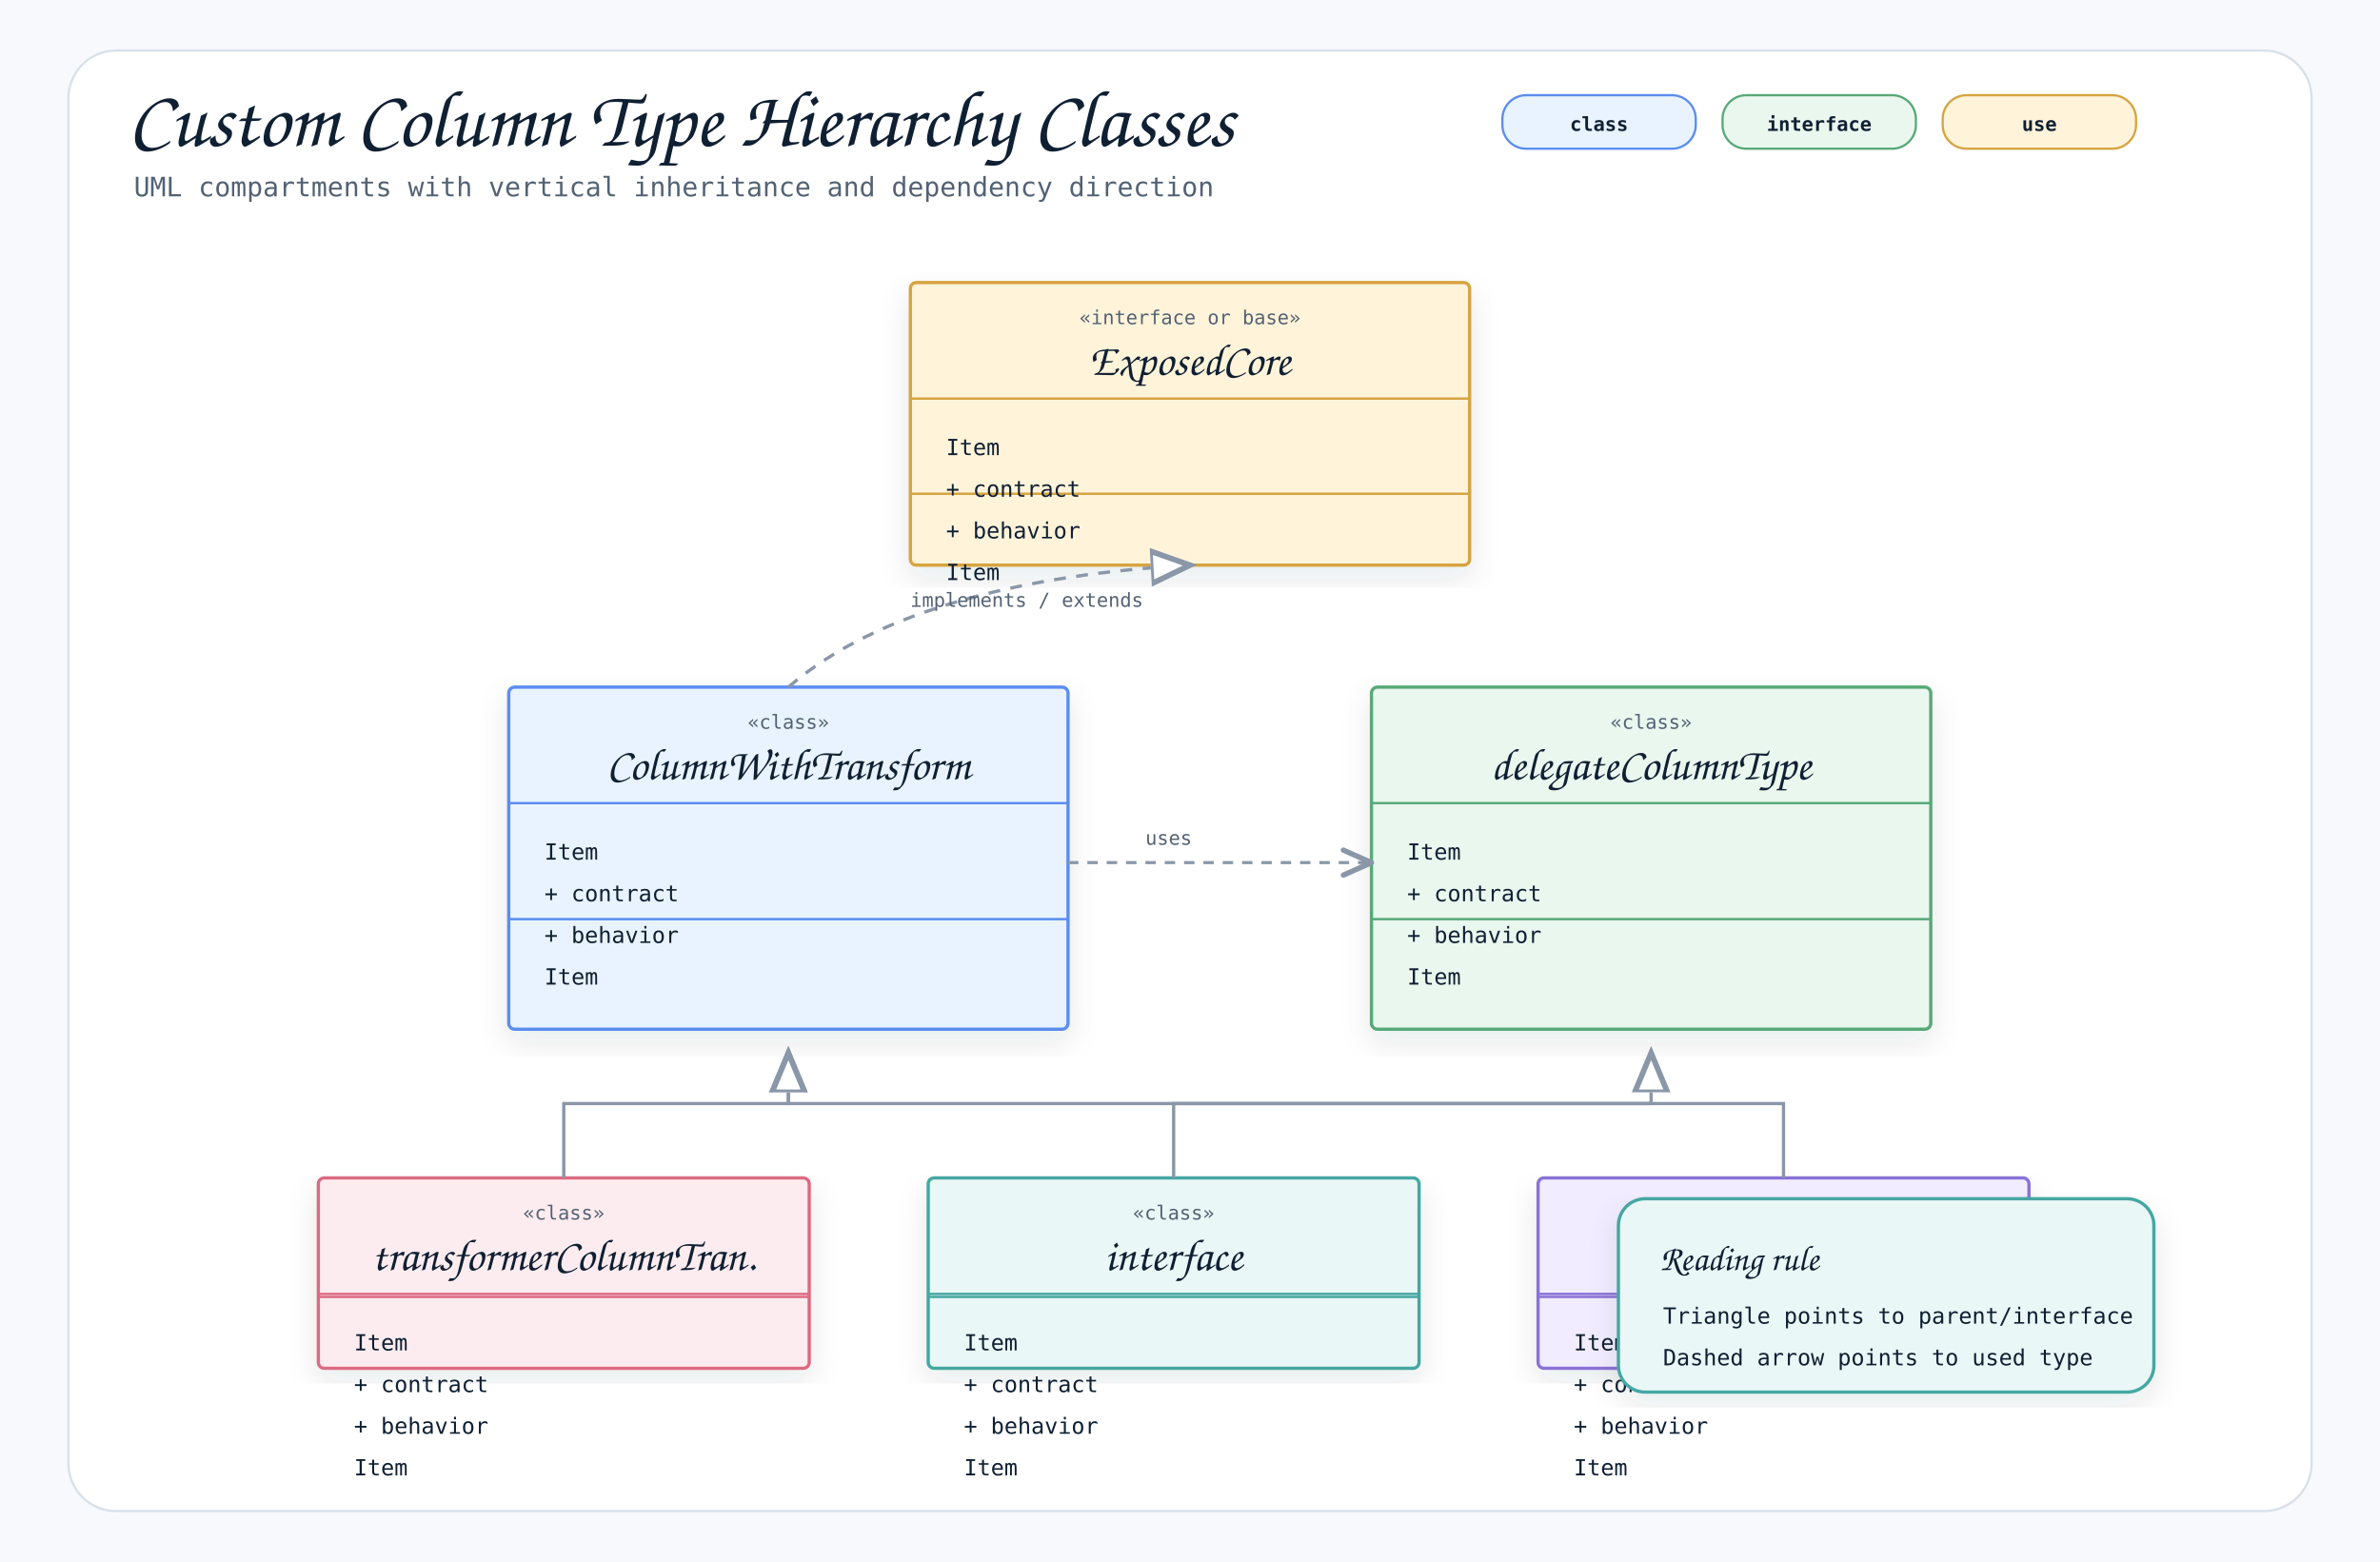
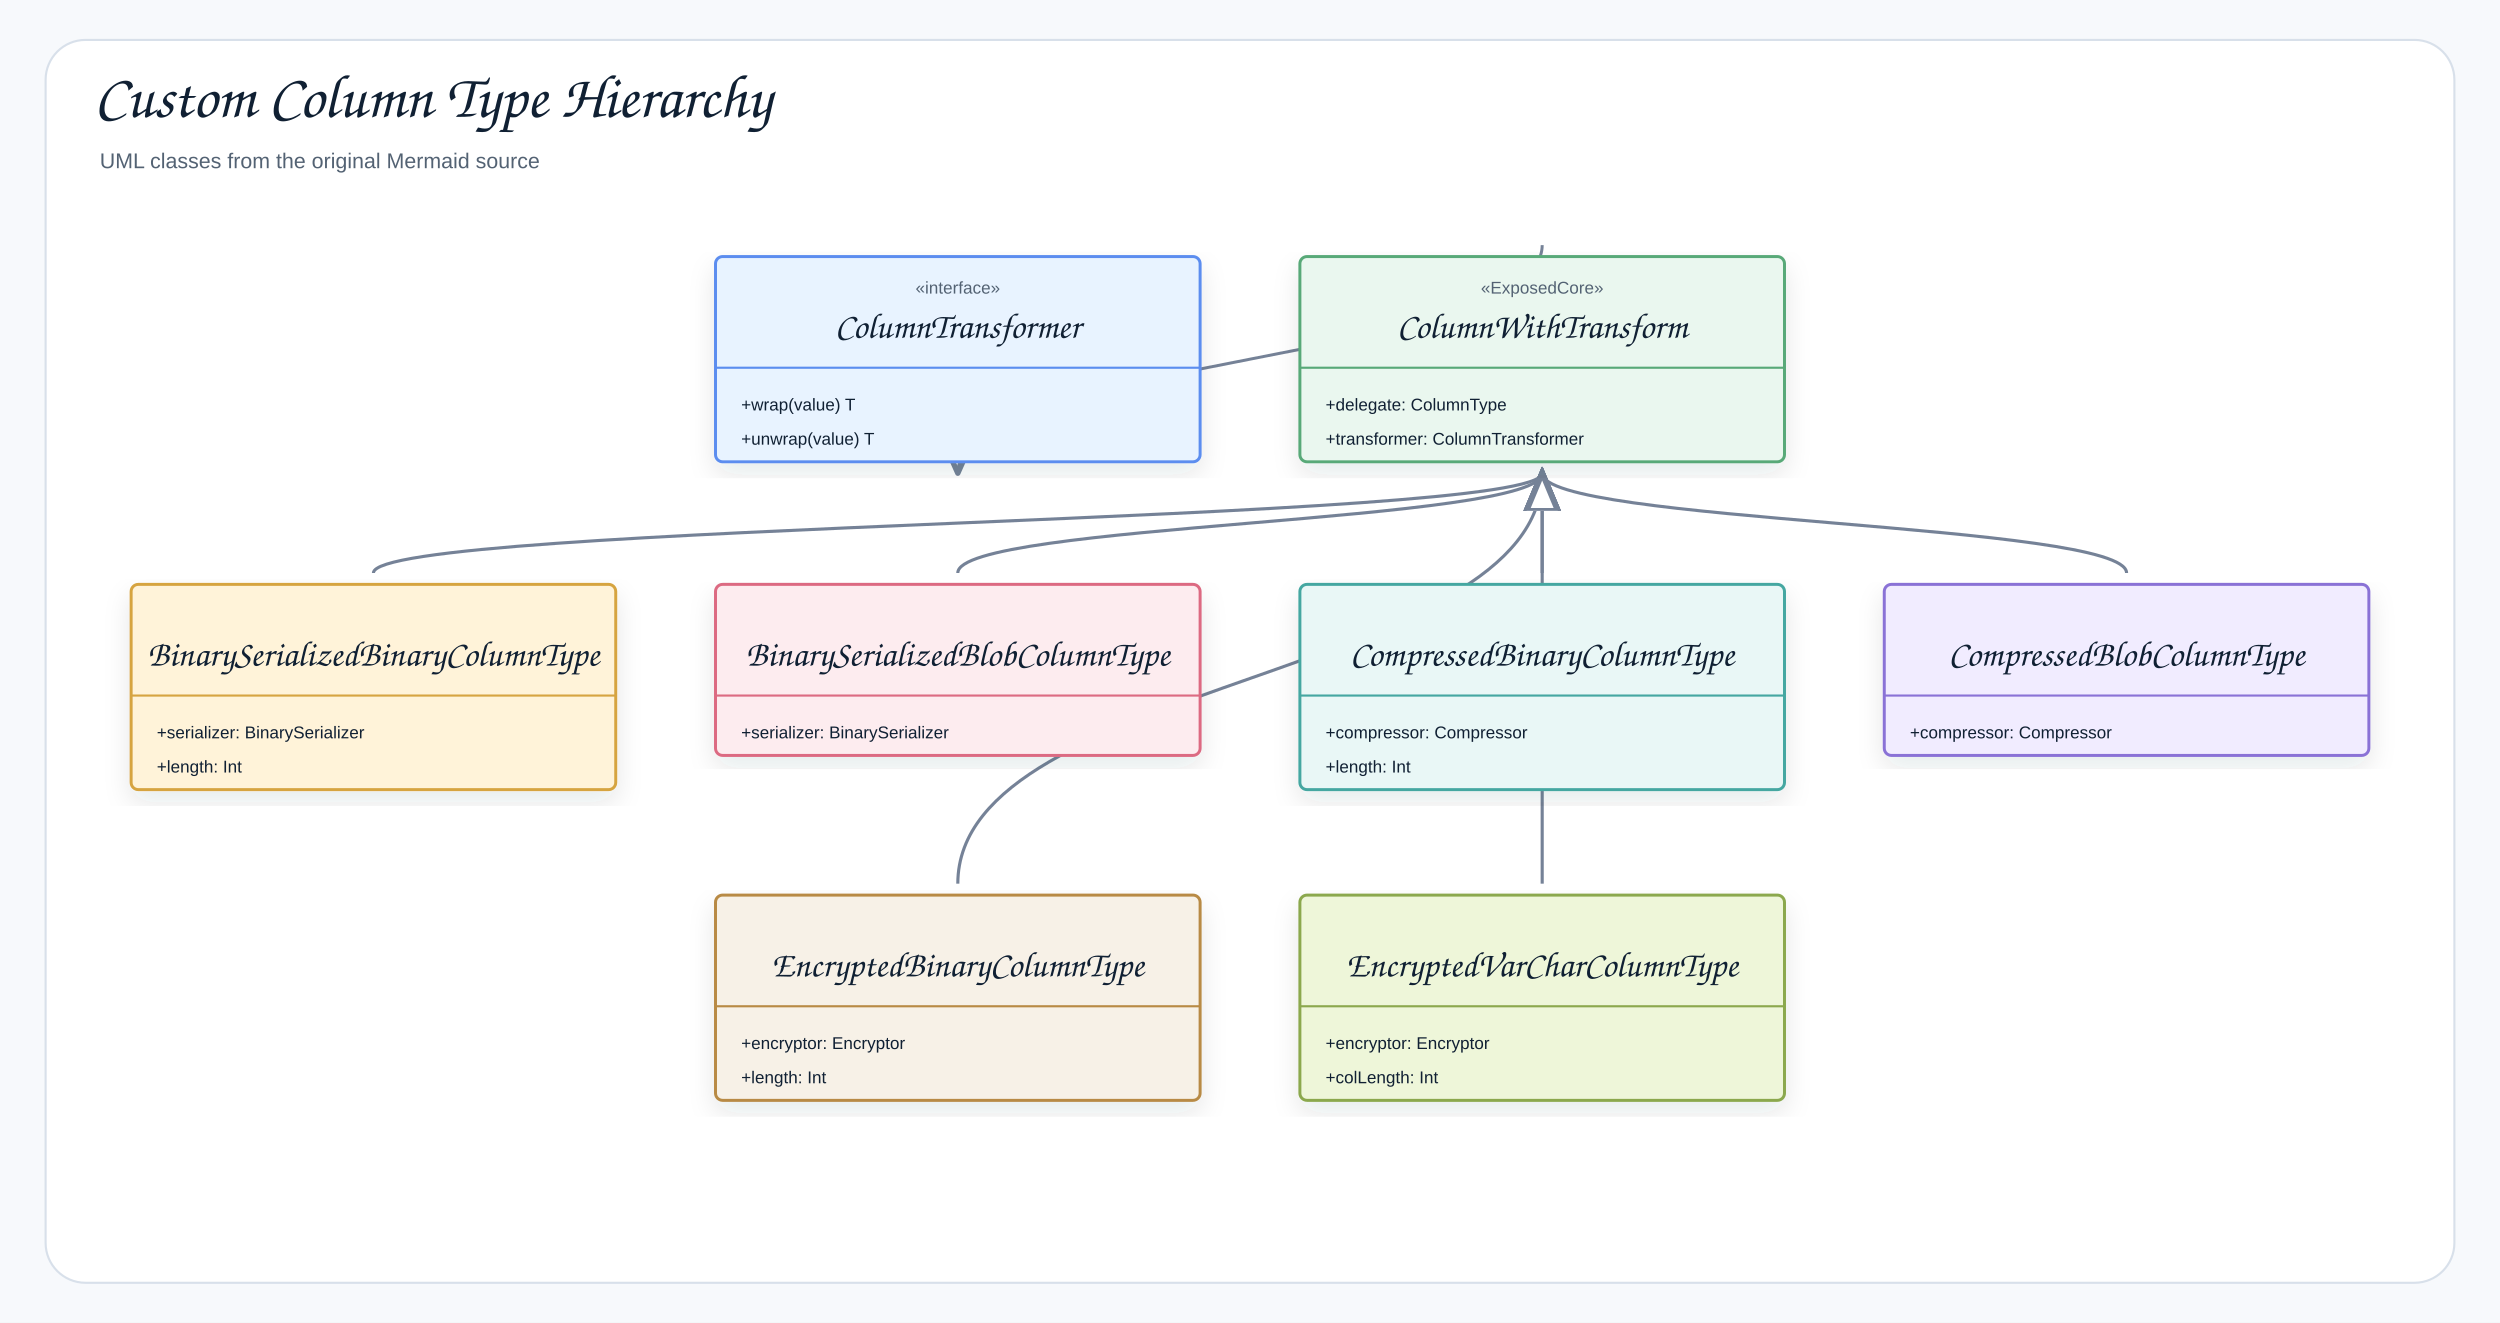
- <svg xmlns="http://www.w3.org/2000/svg" width="1600" height="1050" viewBox="0 0 1600 1050" role="img" aria-label="Custom Column Type Hierarchy Classes">
+ <svg xmlns="http://www.w3.org/2000/svg" width="1754" height="928" viewBox="0 0 1754 928" role="img" aria-label="Custom Column Type Hierarchy">
  <defs>
    <filter id="shadow" x="-8%" y="-8%" width="116%" height="116%">
-       <feDropShadow dx="0" dy="8" stdDeviation="10" flood-color="#1f2937" flood-opacity="0.10" />
+       <feDropShadow dx="0" dy="8" stdDeviation="9" flood-color="#1f2937" flood-opacity="0.10" />
    </filter>
    <marker id="openArrow" markerWidth="12" markerHeight="10" refX="10" refY="5" orient="auto" markerUnits="strokeWidth">
-       <path d="M 1 1 L 10 5 L 1 9" fill="none" stroke="#8a97a8" stroke-width="1.7" stroke-linecap="round" stroke-linejoin="round" />
+       <path d="M 1 1 L 10 5 L 1 9" fill="none" stroke="#758297" stroke-width="1.8" stroke-linecap="round" stroke-linejoin="round" />
    </marker>
    <marker id="inherit" markerWidth="14" markerHeight="12" refX="12" refY="6" orient="auto" markerUnits="strokeWidth">
-       <path d="M 0 1 L 12 6 L 0 11 Z" fill="#ffffff" stroke="#8a97a8" stroke-width="1.7" />
+       <path d="M 0 1 L 12 6 L 0 11 Z" fill="#ffffff" stroke="#758297" stroke-width="1.8" />
    </marker>
    <style>
-     .canvas { fill: #f7f9fc; }
-     .frame { fill: #ffffff; stroke: #d8e0ea; stroke-width: 1.5; }
-     .title { font-family: "Architects Daughter", "Comic Mono", cursive; font-size: 54px; font-weight: 400; fill: #102033; }
-     .subtitle { font-family: "Comic Mono", "SFMono-Regular", Menlo, Consolas, monospace; font-size: 18px; fill: #536273; }
-     .label { font-family: "Architects Daughter", "Comic Mono", cursive; font-size: 30px; font-weight: 400; fill: #102033; }
-     .smallLabel { font-family: "Architects Daughter", "Comic Mono", cursive; font-size: 24px; font-weight: 400; fill: #102033; }
-     .mono { font-family: "Comic Mono", "SFMono-Regular", Menlo, Consolas, monospace; font-size: 15px; fill: #102033; }
-     .small { font-family: "Comic Mono", "SFMono-Regular", Menlo, Consolas, monospace; font-size: 13px; fill: #536273; }
-     .strong { font-family: "Comic Mono", "SFMono-Regular", Menlo, Consolas, monospace; font-size: 15px; font-weight: 700; fill: #102033; }
-     .card { stroke-width: 2.2; filter: url(#shadow); }
-     .line { stroke: #8a97a8; stroke-width: 2.1; fill: none; marker-end: url(#openArrow); }
-     .softLine { stroke: #8a97a8; stroke-width: 2.1; fill: none; }
-     .dashed { stroke: #8a97a8; stroke-width: 2.1; stroke-dasharray: 7 6; fill: none; marker-end: url(#openArrow); }
-     .inheritLine { stroke: #8a97a8; stroke-width: 2.2; fill: none; marker-end: url(#inherit); }
-     .implLine { stroke: #8a97a8; stroke-width: 2.2; stroke-dasharray: 8 7; fill: none; marker-end: url(#inherit); }
-     .compartment { stroke-width: 1.6; fill: none; }
-     .chip { stroke-width: 1.5; rx: 16; }
-     .chipText { font-family: "Comic Mono", "SFMono-Regular", Menlo, Consolas, monospace; font-size: 13px; font-weight: 700; fill: #102033; }
+     .canvas{fill:#f7f9fc}.frame{fill:#fff;stroke:#d8e0ea;stroke-width:1.5}
+     .title{font-family:"Architects Daughter","Comic Sans MS","Comic Sans",cursive;font-size:43px;font-weight:400;fill:#102033}
+     .subtitle{font-family:"Comic Sans MS","Comic Sans","Comic Neue",Arial,sans-serif;font-size:15px;font-weight:400;fill:#536273}
+     .label{font-family:"Architects Daughter","Comic Sans MS","Comic Sans",cursive;font-size:25px;font-weight:400;fill:#102033}
+     .smallLabel{font-family:"Architects Daughter","Comic Sans MS","Comic Sans",cursive;font-size:21px;font-weight:400;fill:#102033}
+     .mono{font-family:"Comic Sans MS","Comic Sans","Comic Neue",Arial,sans-serif;font-size:12px;font-weight:400;fill:#102033}
+     .small{font-family:"Comic Sans MS","Comic Sans","Comic Neue",Arial,sans-serif;font-size:12px;font-weight:400;fill:#536273}
+     .strong{font-family:"Comic Sans MS","Comic Sans","Comic Neue",Arial,sans-serif;font-size:13px;font-weight:400;fill:#102033}
+     .card{stroke-width:2.1;filter:url(#shadow)}.compartment{stroke-width:1.5;fill:none}
+     .line{stroke:#758297;stroke-width:2.1;fill:none;marker-end:url(#openArrow)}
+     .plainLine{stroke:#758297;stroke-width:2.1;fill:none}
+     .dashed{stroke:#758297;stroke-width:2.1;stroke-dasharray:7 6;fill:none;marker-end:url(#openArrow)}
+     .inheritLine{stroke:#758297;stroke-width:2.2;fill:none;marker-end:url(#inherit)}
+     .implLine{stroke:#758297;stroke-width:2.2;stroke-dasharray:8 7;fill:none;marker-end:url(#inherit)}
  </style>
  </defs>
-   <rect class="canvas" width="1600" height="1050" />
-   <rect class="frame" x="46" y="34" width="1508" height="982" rx="32" />
-   <text class="title" x="86" y="98">Custom Column Type Hierarchy Classes</text>
-   <text class="subtitle" x="90" y="132">UML compartments with vertical inheritance and dependency direction</text>
-   <rect class="chip" x="1010" y="64" width="130" height="36" fill="#e8f3ff" stroke="#5b8def" />
-   <text class="chipText" x="1075" y="88" text-anchor="middle">class</text>
-   <rect class="chip" x="1158" y="64" width="130" height="36" fill="#eaf7ef" stroke="#58a978" />
-   <text class="chipText" x="1223" y="88" text-anchor="middle">interface</text>
-   <rect class="chip" x="1306" y="64" width="130" height="36" fill="#fff3d9" stroke="#d6a441" />
-   <text class="chipText" x="1371" y="88" text-anchor="middle">use</text>
-   <g transform="translate(612,190)">
-     <rect class="card" x="0" y="0" width="376" height="190" rx="4" fill="#fff3d9" stroke="#d6a441" />
-     <line class="compartment" x1="0" y1="78" x2="376" y2="78" stroke="#d6a441" />
-     <line class="compartment" x1="0" y1="142" x2="376" y2="142" stroke="#d6a441" />
-     <text class="small" x="188" y="28" text-anchor="middle">«interface or base»</text>
-     <text class="label" x="188" y="62" text-anchor="middle">ExposedCore</text>
-     <text class="mono" x="24" y="116">Item</text>
-     <text class="mono" x="24" y="144">+ contract</text>
-     <text class="mono" x="24" y="172">+ behavior</text>
-     <text class="mono" x="24" y="200">Item</text>
+   <rect class="canvas" width="1754" height="928" />
+   <rect class="frame" x="32" y="28" width="1690" height="872" rx="28" />
+   <text class="title" x="66" y="82">Custom Column Type Hierarchy</text>
+   <text class="subtitle" x="70" y="118">UML classes from the original Mermaid source</text>
+   <path class="line" d="M1082 172 C1082 252 672 252 672 332" />
+   <path class="inheritLine" d="M672 402 C672 367 1082 367 1082 332" />
+   <path class="inheritLine" d="M262 402 C262 367 1082 367 1082 332" />
+   <path class="inheritLine" d="M1082 620 C1082 476 1082 476 1082 332" />
+   <path class="inheritLine" d="M672 620 C672 476 1082 476 1082 332" />
+   <path class="inheritLine" d="M1492 402 C1492 367 1082 367 1082 332" />
+   <path class="inheritLine" d="M1082 402 C1082 367 1082 367 1082 332" />
+   <g transform="translate(502,180)">
+     <rect class="card" x="0" y="0" width="340" height="144" rx="5" fill="#E8F3FF" stroke="#5B8DEF" />
+     <line class="compartment" x1="0" y1="78" x2="340" y2="78" stroke="#5B8DEF" />
+     <text class="small" x="170" y="26" text-anchor="middle">«interface»</text>
+     <text class="label" x="170" y="57" text-anchor="middle">ColumnTransformer</text>
+     <text class="mono" x="18" y="108">+wrap(value) T</text>
+     <text class="mono" x="18" y="132">+unwrap(value) T</text>
  </g>
-   <g transform="translate(342,462)">
-     <rect class="card" x="0" y="0" width="376" height="230" rx="4" fill="#e8f3ff" stroke="#5b8def" />
-     <line class="compartment" x1="0" y1="78" x2="376" y2="78" stroke="#5b8def" />
-     <line class="compartment" x1="0" y1="156" x2="376" y2="156" stroke="#5b8def" />
-     <text class="small" x="188" y="28" text-anchor="middle">«class»</text>
-     <text class="label" x="188" y="62" text-anchor="middle">ColumnWithTransform</text>
-     <text class="mono" x="24" y="116">Item</text>
-     <text class="mono" x="24" y="144">+ contract</text>
-     <text class="mono" x="24" y="172">+ behavior</text>
-     <text class="mono" x="24" y="200">Item</text>
+   <g transform="translate(912,180)">
+     <rect class="card" x="0" y="0" width="340" height="144" rx="5" fill="#EAF7EF" stroke="#58A978" />
+     <line class="compartment" x1="0" y1="78" x2="340" y2="78" stroke="#58A978" />
+     <text class="small" x="170" y="26" text-anchor="middle">«ExposedCore»</text>
+     <text class="label" x="170" y="57" text-anchor="middle">ColumnWithTransform</text>
+     <text class="mono" x="18" y="108">+delegate: ColumnType</text>
+     <text class="mono" x="18" y="132">+transformer: ColumnTransformer</text>
  </g>
-   <g transform="translate(922,462)">
-     <rect class="card" x="0" y="0" width="376" height="230" rx="4" fill="#eaf7ef" stroke="#58a978" />
-     <line class="compartment" x1="0" y1="78" x2="376" y2="78" stroke="#58a978" />
-     <line class="compartment" x1="0" y1="156" x2="376" y2="156" stroke="#58a978" />
-     <text class="small" x="188" y="28" text-anchor="middle">«class»</text>
-     <text class="label" x="188" y="62" text-anchor="middle">delegateColumnType</text>
-     <text class="mono" x="24" y="116">Item</text>
-     <text class="mono" x="24" y="144">+ contract</text>
-     <text class="mono" x="24" y="172">+ behavior</text>
-     <text class="mono" x="24" y="200">Item</text>
+   <g transform="translate(92,410)">
+     <rect class="card" x="0" y="0" width="340" height="144" rx="5" fill="#FFF3D9" stroke="#D6A441" />
+     <line class="compartment" x1="0" y1="78" x2="340" y2="78" stroke="#D6A441" />
+     <text class="small" x="170" y="26" text-anchor="middle" />
+     <text class="label" x="170" y="57" text-anchor="middle">BinarySerializedBinaryColumnType</text>
+     <text class="mono" x="18" y="108">+serializer: BinarySerializer</text>
+     <text class="mono" x="18" y="132">+length: Int</text>
  </g>
-   <g transform="translate(214,792)">
-     <rect class="card" x="0" y="0" width="330" height="128" rx="4" fill="#fdecef" stroke="#dc6b82" />
-     <line class="compartment" x1="0" y1="78" x2="330" y2="78" stroke="#dc6b82" />
-     <line class="compartment" x1="0" y1="80" x2="330" y2="80" stroke="#dc6b82" />
-     <text class="small" x="165" y="28" text-anchor="middle">«class»</text>
-     <text class="label" x="165" y="62" text-anchor="middle">transformerColumnTran.</text>
-     <text class="mono" x="24" y="116">Item</text>
-     <text class="mono" x="24" y="144">+ contract</text>
-     <text class="mono" x="24" y="172">+ behavior</text>
-     <text class="mono" x="24" y="200">Item</text>
+   <g transform="translate(502,410)">
+     <rect class="card" x="0" y="0" width="340" height="120" rx="5" fill="#FDECEF" stroke="#DC6B82" />
+     <line class="compartment" x1="0" y1="78" x2="340" y2="78" stroke="#DC6B82" />
+     <text class="small" x="170" y="26" text-anchor="middle" />
+     <text class="label" x="170" y="57" text-anchor="middle">BinarySerializedBlobColumnType</text>
+     <text class="mono" x="18" y="108">+serializer: BinarySerializer</text>
  </g>
-   <g transform="translate(624,792)">
-     <rect class="card" x="0" y="0" width="330" height="128" rx="4" fill="#e9f7f6" stroke="#45a7a1" />
-     <line class="compartment" x1="0" y1="78" x2="330" y2="78" stroke="#45a7a1" />
-     <line class="compartment" x1="0" y1="80" x2="330" y2="80" stroke="#45a7a1" />
-     <text class="small" x="165" y="28" text-anchor="middle">«class»</text>
-     <text class="label" x="165" y="62" text-anchor="middle">interface</text>
-     <text class="mono" x="24" y="116">Item</text>
-     <text class="mono" x="24" y="144">+ contract</text>
-     <text class="mono" x="24" y="172">+ behavior</text>
-     <text class="mono" x="24" y="200">Item</text>
+   <g transform="translate(912,410)">
+     <rect class="card" x="0" y="0" width="340" height="144" rx="5" fill="#E9F7F6" stroke="#45A7A1" />
+     <line class="compartment" x1="0" y1="78" x2="340" y2="78" stroke="#45A7A1" />
+     <text class="small" x="170" y="26" text-anchor="middle" />
+     <text class="label" x="170" y="57" text-anchor="middle">CompressedBinaryColumnType</text>
+     <text class="mono" x="18" y="108">+compressor: Compressor</text>
+     <text class="mono" x="18" y="132">+length: Int</text>
  </g>
-   <g transform="translate(1034,792)">
-     <rect class="card" x="0" y="0" width="330" height="128" rx="4" fill="#f1ecff" stroke="#8a72d6" />
-     <line class="compartment" x1="0" y1="78" x2="330" y2="78" stroke="#8a72d6" />
-     <line class="compartment" x1="0" y1="80" x2="330" y2="80" stroke="#8a72d6" />
-     <text class="small" x="165" y="28" text-anchor="middle">«class»</text>
-     <text class="label" x="165" y="62" text-anchor="middle">ColumnTransformer</text>
-     <text class="mono" x="24" y="116">Item</text>
-     <text class="mono" x="24" y="144">+ contract</text>
-     <text class="mono" x="24" y="172">+ behavior</text>
-     <text class="mono" x="24" y="200">Item</text>
+   <g transform="translate(1322,410)">
+     <rect class="card" x="0" y="0" width="340" height="120" rx="5" fill="#F1ECFF" stroke="#8A72D6" />
+     <line class="compartment" x1="0" y1="78" x2="340" y2="78" stroke="#8A72D6" />
+     <text class="small" x="170" y="26" text-anchor="middle" />
+     <text class="label" x="170" y="57" text-anchor="middle">CompressedBlobColumnType</text>
+     <text class="mono" x="18" y="108">+compressor: Compressor</text>
  </g>
-   <path class="implLine" d="M530 462 C590 410 690 386 800 380" />
-   <text class="small" x="612" y="408">implements / extends</text>
-   <path class="dashed" d="M718 580 C780 580 860 580 922 580" />
-   <rect x="756" y="548" width="118" height="30" rx="15" fill="#ffffff" opacity="0.94" />
-   <text class="small" x="770" y="568">uses</text>
-   <path class="inheritLine" d="M379 792 L379 742 L530 742 L530 708" />
-   <path class="inheritLine" d="M789 792 L789 742 L1110 742 L1110 708" />
-   <path class="inheritLine" d="M1199 792 L1199 742 L530 742 L530 708" />
-   <g transform="translate(1088,806)">
-     <rect class="card" x="0" y="0" width="360" height="130" rx="18" fill="#e9f7f6" stroke="#45a7a1" />
-     <text class="smallLabel" x="28" y="48">Reading rule</text>
-     <text class="mono" x="30" y="84">Triangle points to parent/interface</text>
-     <text class="mono" x="30" y="112">Dashed arrow points to used type</text>
+   <g transform="translate(502,628)">
+     <rect class="card" x="0" y="0" width="340" height="144" rx="5" fill="#F7F1E7" stroke="#B88A44" />
+     <line class="compartment" x1="0" y1="78" x2="340" y2="78" stroke="#B88A44" />
+     <text class="small" x="170" y="26" text-anchor="middle" />
+     <text class="label" x="170" y="57" text-anchor="middle">EncryptedBinaryColumnType</text>
+     <text class="mono" x="18" y="108">+encryptor: Encryptor</text>
+     <text class="mono" x="18" y="132">+length: Int</text>
+   </g>
+   <g transform="translate(912,628)">
+     <rect class="card" x="0" y="0" width="340" height="144" rx="5" fill="#EEF6D9" stroke="#8BA84D" />
+     <line class="compartment" x1="0" y1="78" x2="340" y2="78" stroke="#8BA84D" />
+     <text class="small" x="170" y="26" text-anchor="middle" />
+     <text class="label" x="170" y="57" text-anchor="middle">EncryptedVarCharColumnType</text>
+     <text class="mono" x="18" y="108">+encryptor: Encryptor</text>
+     <text class="mono" x="18" y="132">+colLength: Int</text>
  </g>
</svg>
